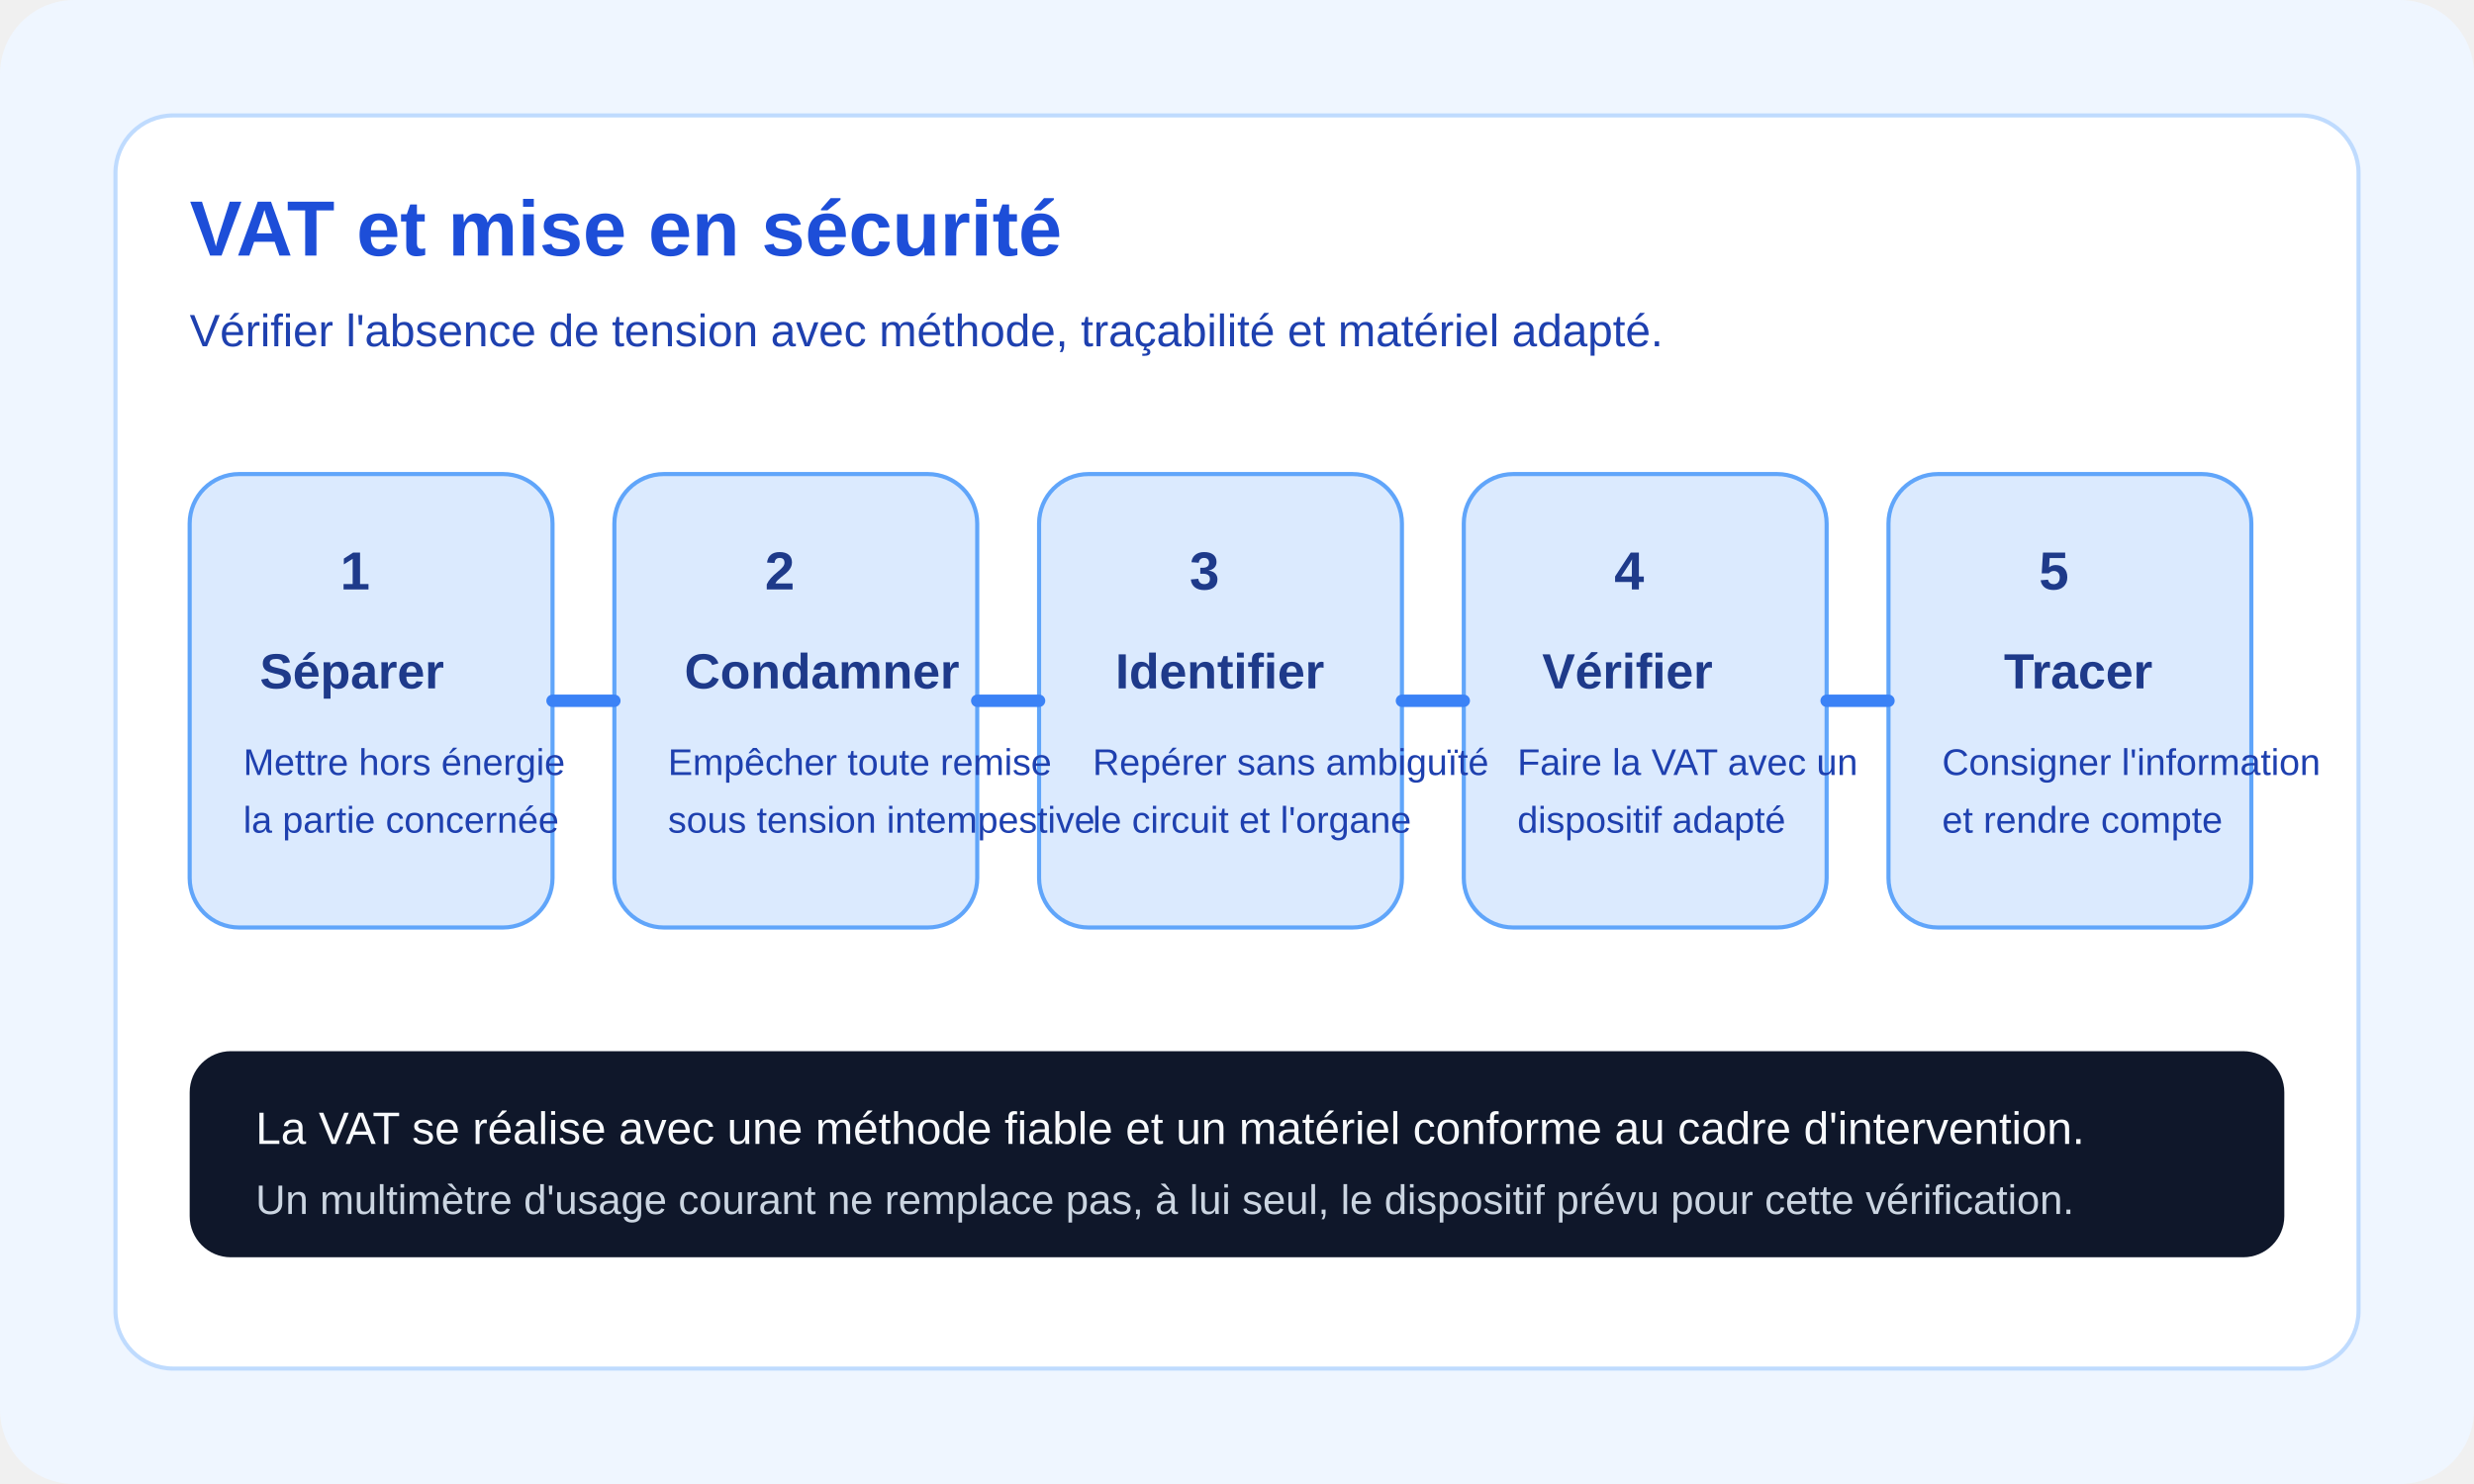
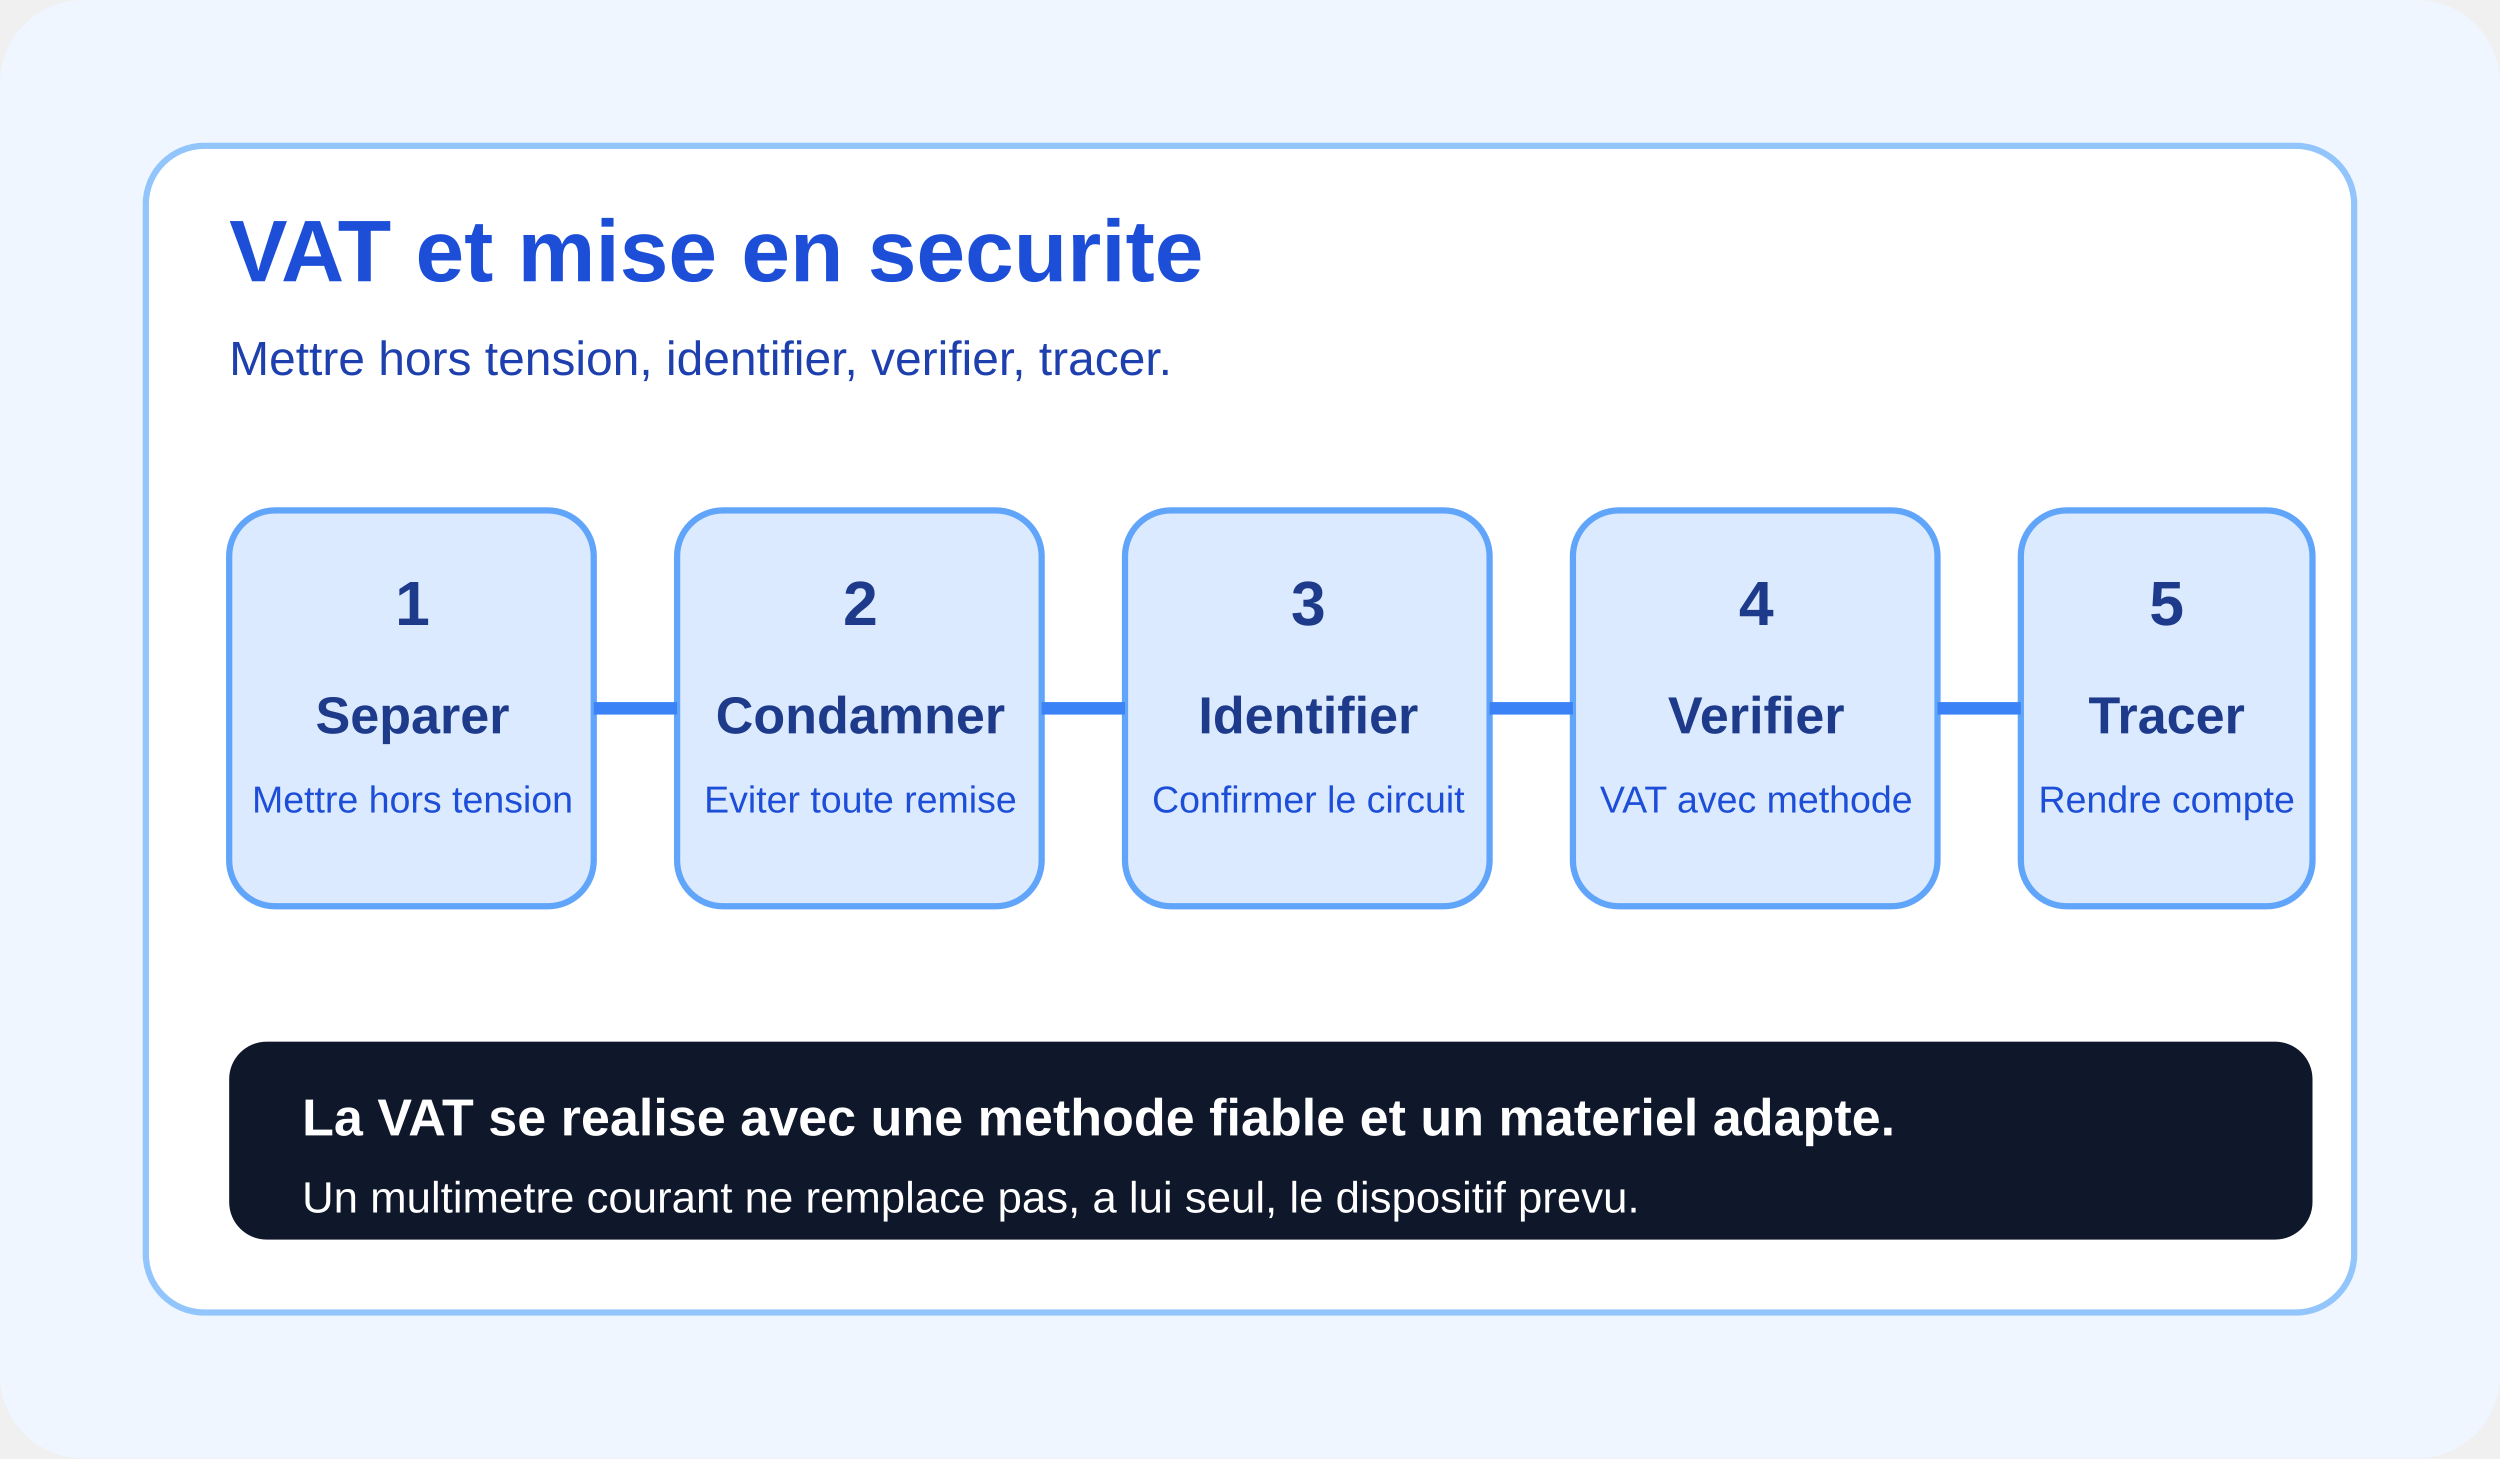
- <svg xmlns="http://www.w3.org/2000/svg" width="1200" height="720" viewBox="0 0 1200 720" fill="none">
-   <rect width="1200" height="720" rx="36" fill="#EFF6FF" />
-   <rect x="56" y="56" width="1088" height="608" rx="28" fill="white" stroke="#BFDBFE" stroke-width="2" />
-   <text x="92" y="124" fill="#1D4ED8" font-family="Arial, sans-serif" font-size="38" font-weight="700">VAT et mise en sécurité</text>
-   <text x="92" y="168" fill="#1E40AF" font-family="Arial, sans-serif" font-size="22">Vérifier l'absence de tension avec méthode, traçabilité et matériel adapté.</text>
-   <rect x="92" y="230" width="176" height="220" rx="24" fill="#DBEAFE" stroke="#60A5FA" stroke-width="2" />
-   <rect x="298" y="230" width="176" height="220" rx="24" fill="#DBEAFE" stroke="#60A5FA" stroke-width="2" />
-   <rect x="504" y="230" width="176" height="220" rx="24" fill="#DBEAFE" stroke="#60A5FA" stroke-width="2" />
-   <rect x="710" y="230" width="176" height="220" rx="24" fill="#DBEAFE" stroke="#60A5FA" stroke-width="2" />
-   <rect x="916" y="230" width="176" height="220" rx="24" fill="#DBEAFE" stroke="#60A5FA" stroke-width="2" />
-   <text x="165" y="286" fill="#1E3A8A" font-family="Arial, sans-serif" font-size="26" font-weight="700">1</text>
-   <text x="371" y="286" fill="#1E3A8A" font-family="Arial, sans-serif" font-size="26" font-weight="700">2</text>
-   <text x="577" y="286" fill="#1E3A8A" font-family="Arial, sans-serif" font-size="26" font-weight="700">3</text>
-   <text x="783" y="286" fill="#1E3A8A" font-family="Arial, sans-serif" font-size="26" font-weight="700">4</text>
-   <text x="989" y="286" fill="#1E3A8A" font-family="Arial, sans-serif" font-size="26" font-weight="700">5</text>
-   <text x="126" y="334" fill="#1E3A8A" font-family="Arial, sans-serif" font-size="24" font-weight="700">Séparer</text>
-   <text x="332" y="334" fill="#1E3A8A" font-family="Arial, sans-serif" font-size="24" font-weight="700">Condamner</text>
-   <text x="541" y="334" fill="#1E3A8A" font-family="Arial, sans-serif" font-size="24" font-weight="700">Identifier</text>
-   <text x="748" y="334" fill="#1E3A8A" font-family="Arial, sans-serif" font-size="24" font-weight="700">Vérifier</text>
-   <text x="972" y="334" fill="#1E3A8A" font-family="Arial, sans-serif" font-size="24" font-weight="700">Tracer</text>
-   <text x="118" y="376" fill="#1E40AF" font-family="Arial, sans-serif" font-size="18">Mettre hors énergie</text>
-   <text x="118" y="404" fill="#1E40AF" font-family="Arial, sans-serif" font-size="18">la partie concernée</text>
-   <text x="324" y="376" fill="#1E40AF" font-family="Arial, sans-serif" font-size="18">Empêcher toute remise</text>
-   <text x="324" y="404" fill="#1E40AF" font-family="Arial, sans-serif" font-size="18">sous tension intempestive</text>
-   <text x="530" y="376" fill="#1E40AF" font-family="Arial, sans-serif" font-size="18">Repérer sans ambiguïté</text>
-   <text x="530" y="404" fill="#1E40AF" font-family="Arial, sans-serif" font-size="18">le circuit et l'organe</text>
-   <text x="736" y="376" fill="#1E40AF" font-family="Arial, sans-serif" font-size="18">Faire la VAT avec un</text>
-   <text x="736" y="404" fill="#1E40AF" font-family="Arial, sans-serif" font-size="18">dispositif adapté</text>
-   <text x="942" y="376" fill="#1E40AF" font-family="Arial, sans-serif" font-size="18">Consigner l'information</text>
-   <text x="942" y="404" fill="#1E40AF" font-family="Arial, sans-serif" font-size="18">et rendre compte</text>
-   <path d="M268 340H298" stroke="#3B82F6" stroke-width="6" stroke-linecap="round" />
-   <path d="M474 340H504" stroke="#3B82F6" stroke-width="6" stroke-linecap="round" />
-   <path d="M680 340H710" stroke="#3B82F6" stroke-width="6" stroke-linecap="round" />
-   <path d="M886 340H916" stroke="#3B82F6" stroke-width="6" stroke-linecap="round" />
-   <rect x="92" y="510" width="1016" height="100" rx="20" fill="#0F172A" />
-   <text x="124" y="555" fill="#F8FAFC" font-family="Arial, sans-serif" font-size="22">La VAT se réalise avec une méthode fiable et un matériel conforme au cadre d'intervention.</text>
-   <text x="124" y="589" fill="#CBD5E1" font-family="Arial, sans-serif" font-size="20">Un multimètre d'usage courant ne remplace pas, à lui seul, le dispositif prévu pour cette vérification.</text>
+ <svg xmlns="http://www.w3.org/2000/svg" width="1200" height="700" viewBox="0 0 1200 700" fill="none">
+   <rect width="1200" height="700" rx="40" fill="#EFF6FF" />
+   <rect x="70" y="70" width="1060" height="560" rx="28" fill="white" stroke="#93C5FD" stroke-width="3" />
+   <text x="110" y="135" font-family="Arial, sans-serif" font-size="42" font-weight="700" fill="#1D4ED8">
+     VAT et mise en securite
+   </text>
+   <text x="110" y="180" font-family="Arial, sans-serif" font-size="23" fill="#1E40AF">
+     Mettre hors tension, identifier, verifier, tracer.
+   </text>
+   <g font-family="Arial, sans-serif">
+     <rect x="110" y="245" width="175" height="190" rx="22" fill="#DBEAFE" stroke="#60A5FA" stroke-width="3" />
+     <text x="198" y="300" text-anchor="middle" font-size="30" font-weight="700" fill="#1E3A8A">1</text>
+     <text x="198" y="352" text-anchor="middle" font-size="25" font-weight="700" fill="#1E3A8A">Separer</text>
+     <text x="198" y="390" text-anchor="middle" font-size="18" fill="#1D4ED8">Mettre hors tension</text>
+     <rect x="325" y="245" width="175" height="190" rx="22" fill="#DBEAFE" stroke="#60A5FA" stroke-width="3" />
+     <text x="413" y="300" text-anchor="middle" font-size="30" font-weight="700" fill="#1E3A8A">2</text>
+     <text x="413" y="352" text-anchor="middle" font-size="25" font-weight="700" fill="#1E3A8A">Condamner</text>
+     <text x="413" y="390" text-anchor="middle" font-size="18" fill="#1D4ED8">Eviter toute remise</text>
+     <rect x="540" y="245" width="175" height="190" rx="22" fill="#DBEAFE" stroke="#60A5FA" stroke-width="3" />
+     <text x="628" y="300" text-anchor="middle" font-size="30" font-weight="700" fill="#1E3A8A">3</text>
+     <text x="628" y="352" text-anchor="middle" font-size="25" font-weight="700" fill="#1E3A8A">Identifier</text>
+     <text x="628" y="390" text-anchor="middle" font-size="18" fill="#1D4ED8">Confirmer le circuit</text>
+     <rect x="755" y="245" width="175" height="190" rx="22" fill="#DBEAFE" stroke="#60A5FA" stroke-width="3" />
+     <text x="843" y="300" text-anchor="middle" font-size="30" font-weight="700" fill="#1E3A8A">4</text>
+     <text x="843" y="352" text-anchor="middle" font-size="25" font-weight="700" fill="#1E3A8A">Verifier</text>
+     <text x="843" y="390" text-anchor="middle" font-size="18" fill="#1D4ED8">VAT avec methode</text>
+     <rect x="970" y="245" width="140" height="190" rx="22" fill="#DBEAFE" stroke="#60A5FA" stroke-width="3" />
+     <text x="1040" y="300" text-anchor="middle" font-size="30" font-weight="700" fill="#1E3A8A">5</text>
+     <text x="1040" y="352" text-anchor="middle" font-size="25" font-weight="700" fill="#1E3A8A">Tracer</text>
+     <text x="1040" y="390" text-anchor="middle" font-size="18" fill="#1D4ED8">Rendre compte</text>
+   </g>
+   <line x1="285" y1="340" x2="325" y2="340" stroke="#3B82F6" stroke-width="6" />
+   <line x1="500" y1="340" x2="540" y2="340" stroke="#3B82F6" stroke-width="6" />
+   <line x1="715" y1="340" x2="755" y2="340" stroke="#3B82F6" stroke-width="6" />
+   <line x1="930" y1="340" x2="970" y2="340" stroke="#3B82F6" stroke-width="6" />
+   <rect x="110" y="500" width="1000" height="95" rx="18" fill="#0F172A" />
+   <text x="145" y="545" font-family="Arial, sans-serif" font-size="25" font-weight="700" fill="white">
+     La VAT se realise avec une methode fiable et un materiel adapte.
+   </text>
+   <text x="145" y="582" font-family="Arial, sans-serif" font-size="21" fill="white">
+     Un multimetre courant ne remplace pas, a lui seul, le dispositif prevu.
+   </text>
</svg>
